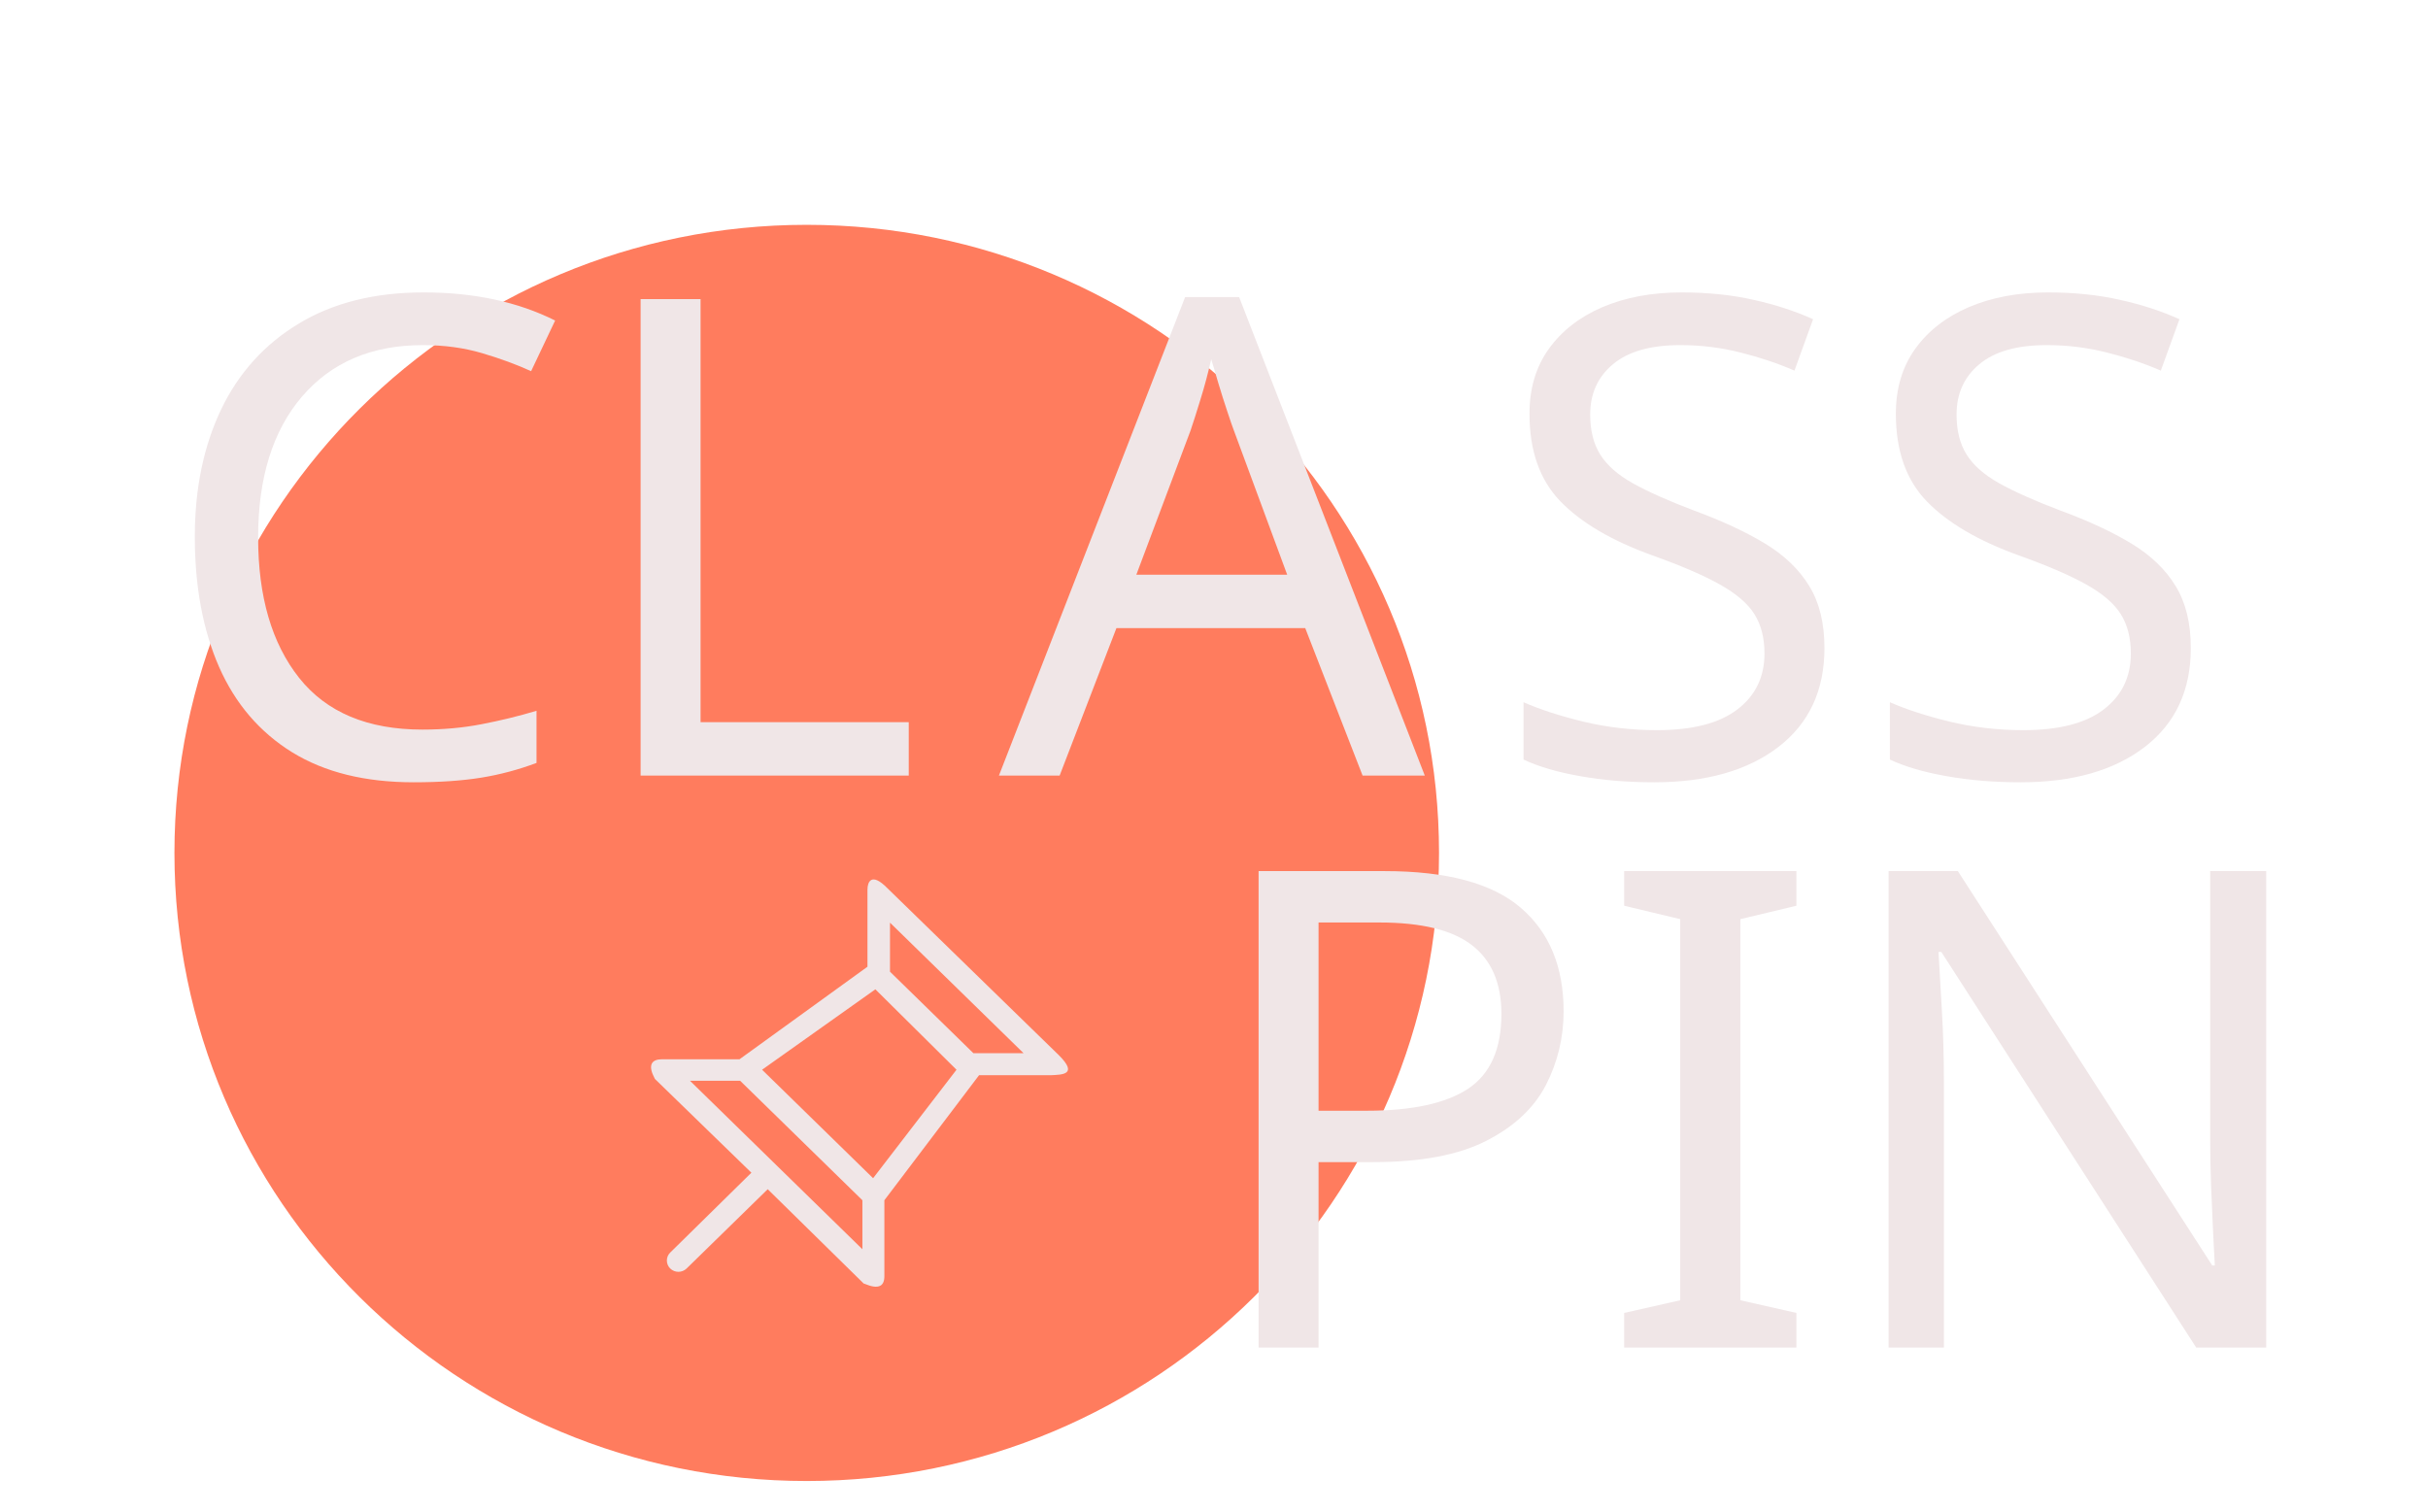
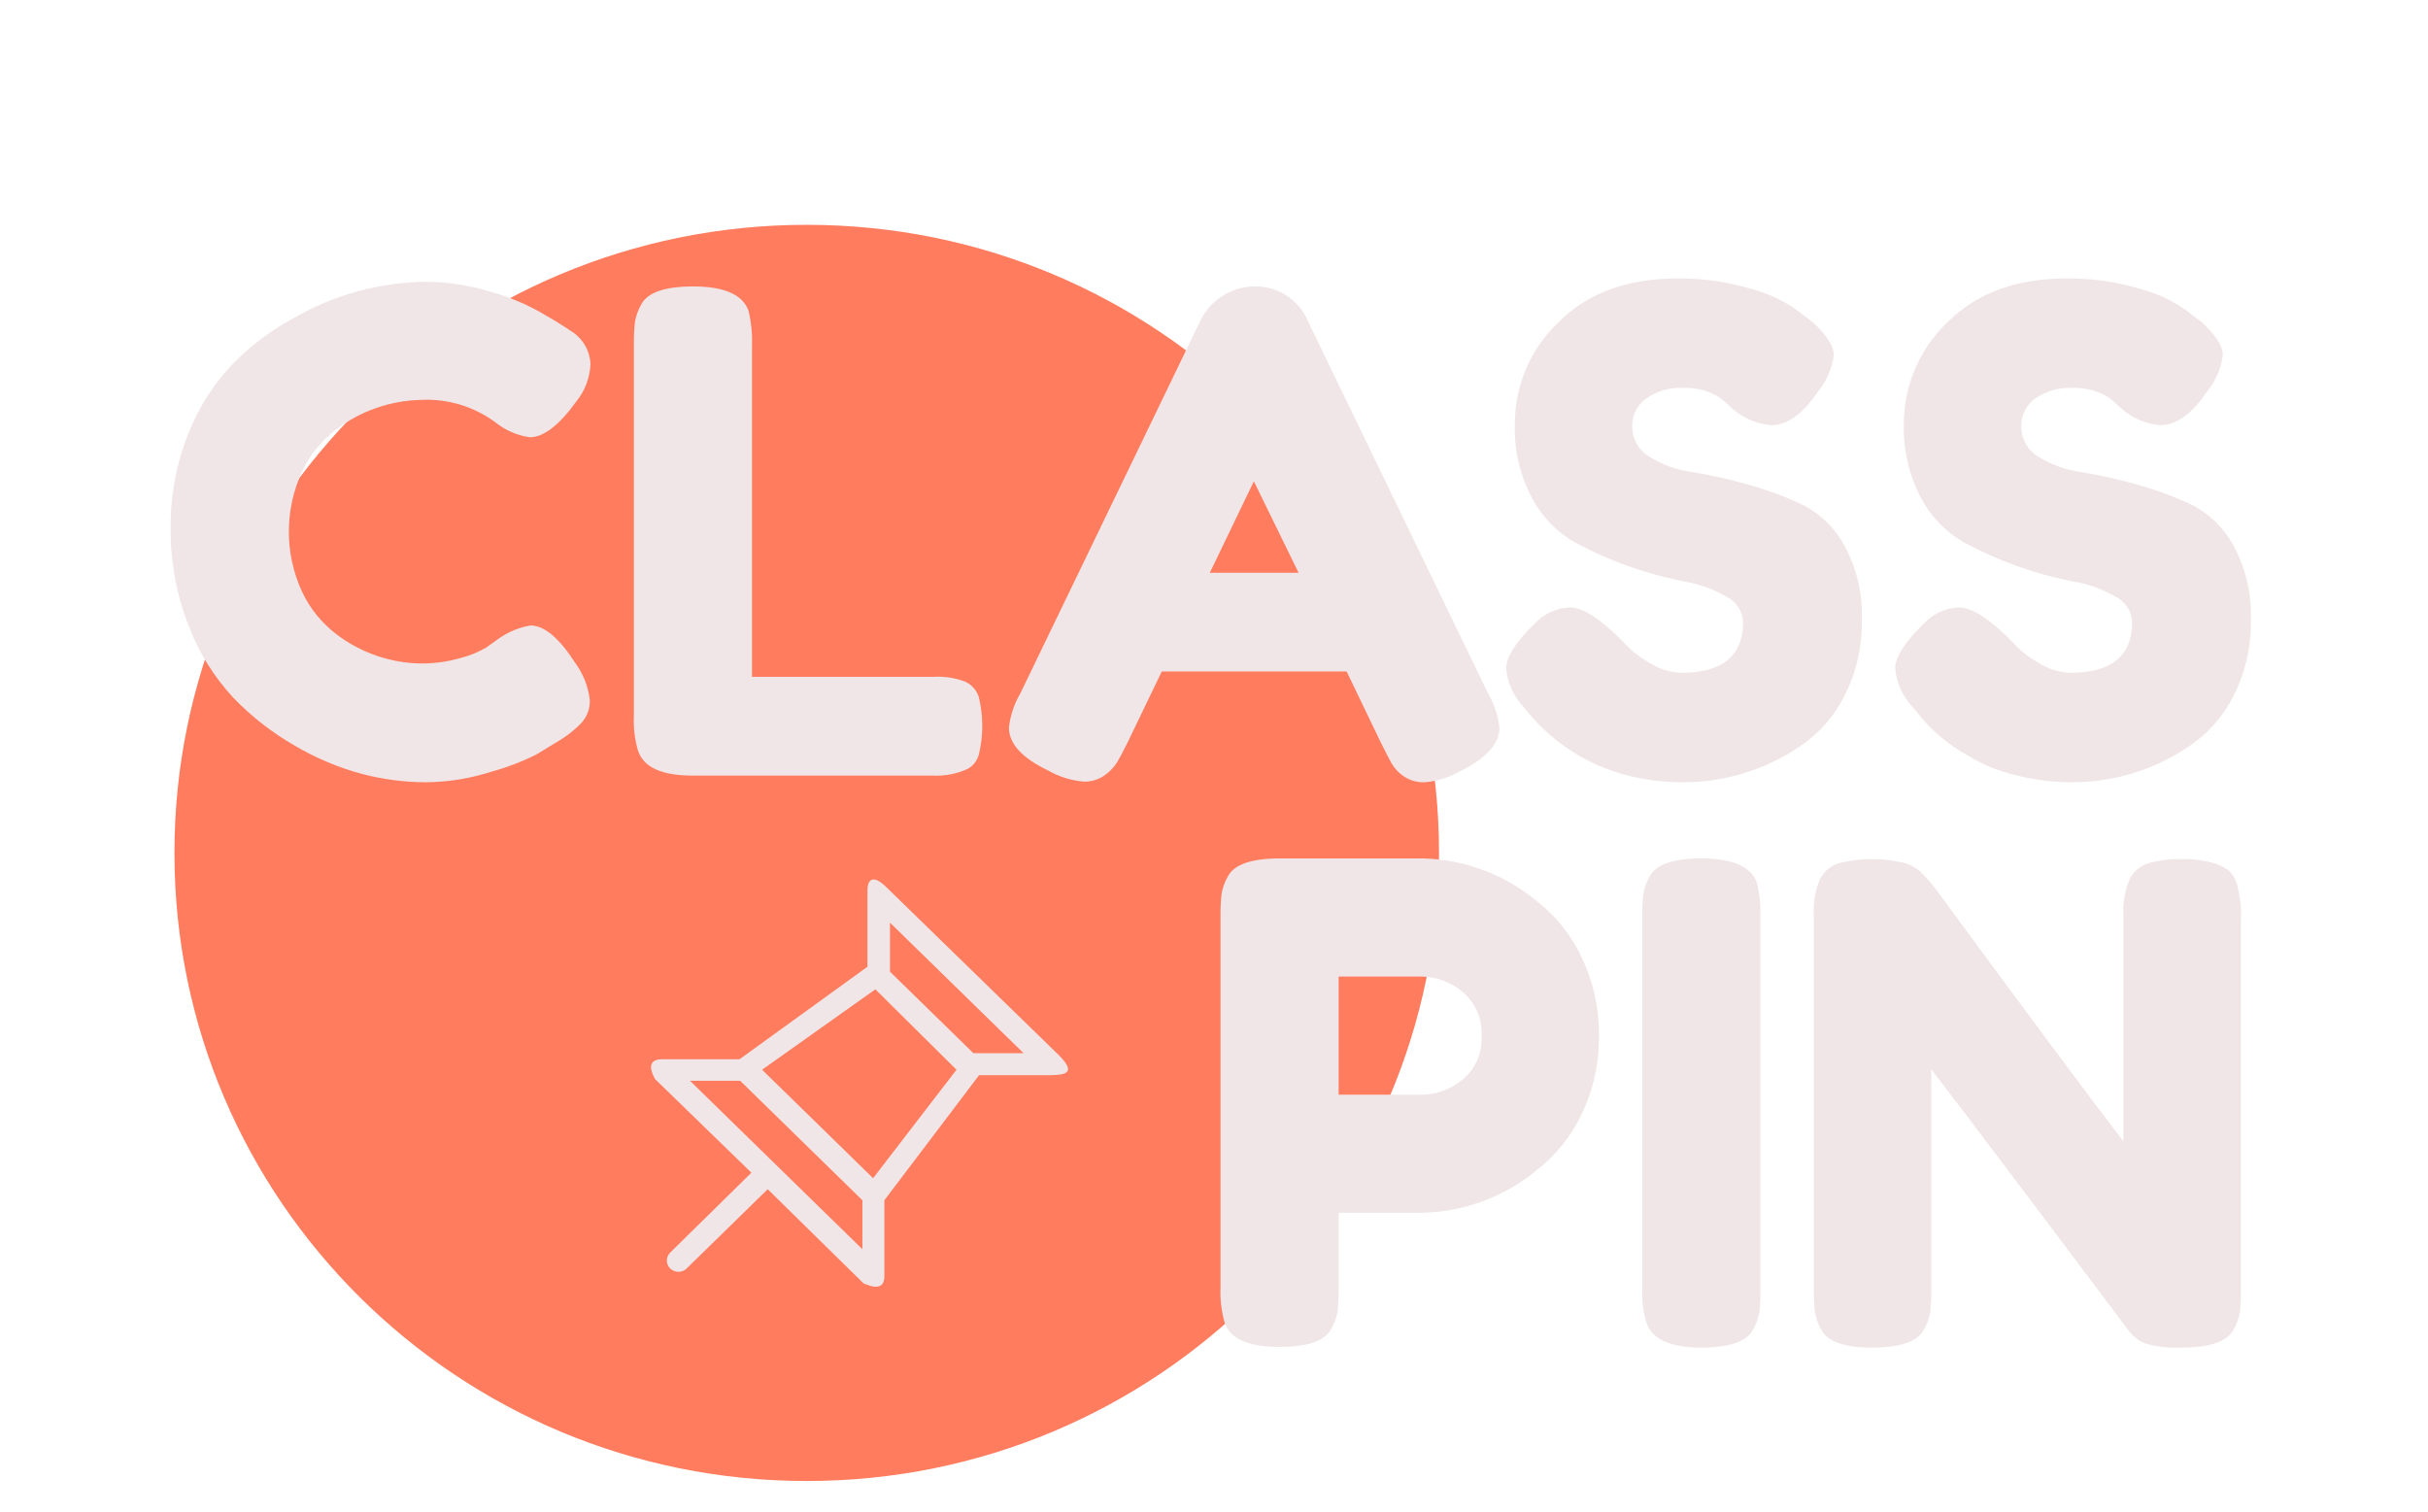
<svg xmlns="http://www.w3.org/2000/svg" id="Layer_1" data-name="Layer 1" width="71.873mm" height="44.736mm" viewBox="0 0 203.734 126.809">
  <defs>
-     <style>.cls-1{fill:#ff7c5e;}.cls-2{font-size:56px;font-family:FredokaOne-Regular, Fredoka One;}.cls-2,.cls-4{fill:#f0e6e7;}.cls-3{letter-spacing:-0.03em;}</style>
+     <style>.cls-1{fill:#ff7c5e;}.cls-2{fill:#f0e6e7;}</style>
  </defs>
  <ellipse class="cls-1" cx="67.693" cy="71.575" rx="53.056" ry="52.709" />
-   <text class="cls-2" transform="translate(12.9253 65.0855)">CL<tspan class="cls-3" x="70.894" y="0">A</tspan>
-     <tspan x="112.055" y="0">SS</tspan>
-     <tspan x="87.248" y="48">PIN</tspan>
-   </text>
-   <path class="cls-4" d="M88.866,88.567,74.444,74.519c-1.322-1.342-1.655-.509-1.655.137v6.47L62.055,88.89H55.578c-1.843,0-.379,1.941-.661,1.617l8.133,7.904-6.811,6.701a.935.935,0,0,0,0,1.339.987.987,0,0,0,1.373,0l6.808-6.654,8.087,7.949c-.236-.231,1.701,1.016,1.701-.646v-6.378l7.944-10.491h6.005c.994-.047,2.318-.047.709-1.665ZM57.894,90.694h4.21l10.26,10.028v4.112Zm15.368,8.18L63.947,89.77l9.505-6.748L80.26,89.77Zm8.417-10.491-6.999-6.84V77.428l11.209,10.955Z" />
+   <path class="cls-2" d="M40.813,54.334l1.008-.728a6.672,6.672,0,0,1,2.688-1.12q1.736,0,3.752,3.136a6.512,6.512,0,0,1,1.231,3.136,2.71,2.71,0,0,1-.756,1.96,8.797,8.797,0,0,1-1.764,1.4q-1.008.617-1.932,1.176a20.315,20.315,0,0,1-3.78,1.456,18.416,18.416,0,0,1-5.517.896,21.483,21.483,0,0,1-5.375-.7,22.685,22.685,0,0,1-5.6-2.352,23.068,23.068,0,0,1-5.181-4.032,18.531,18.531,0,0,1-3.78-6.104,21.665,21.665,0,0,1-1.484-8.092,20.715,20.715,0,0,1,1.457-7.924,18.117,18.117,0,0,1,3.724-5.88,21.306,21.306,0,0,1,5.18-3.892,22.666,22.666,0,0,1,11.032-3.024,18.62,18.62,0,0,1,5.348.812A18.787,18.787,0,0,1,45.181,26.11l1.345.784q1.008.617,1.567,1.008a3.394,3.394,0,0,1,1.456,2.66A5.358,5.358,0,0,1,48.374,33.67q-2.184,3.024-3.92,3.024a5.912,5.912,0,0,1-2.857-1.232,9.675,9.675,0,0,0-6.272-1.904,12.23,12.23,0,0,0-7.168,2.52A9.424,9.424,0,0,0,25.358,39.55a12.016,12.016,0,0,0,0,10.136,9.657,9.657,0,0,0,2.855,3.528,11.988,11.988,0,0,0,7.111,2.464,11.652,11.652,0,0,0,3.276-.448A8.493,8.493,0,0,0,40.813,54.334Z" />
+   <path class="cls-2" d="M63.1,56.798H78.333a6.369,6.369,0,0,1,2.688.42,2.128,2.128,0,0,1,1.121,1.317,10.279,10.279,0,0,1,0,4.76,1.933,1.933,0,0,1-.952,1.232,6.311,6.311,0,0,1-2.912.56h-20.16q-3.921,0-4.592-2.128a8.81,8.81,0,0,1-.336-2.856V28.966a16.328,16.328,0,0,1,.084-1.932,4.458,4.458,0,0,1,.532-1.484q.782-1.512,4.367-1.512,3.92,0,4.649,2.072A11.156,11.156,0,0,1,63.1,29.022Z" />
+   <path class="cls-2" d="M109.749,26.95l15.119,31.248a7.311,7.311,0,0,1,.952,2.856q0,2.016-3.248,3.64a7.355,7.355,0,0,1-2.996.952,2.994,2.994,0,0,1-1.792-.504,3.338,3.338,0,0,1-1.008-1.064q-.307-.559-.868-1.68L112.996,56.35H97.484l-2.912,6.048q-.561,1.121-.868,1.624a3.98,3.98,0,0,1-1.008,1.036,2.884,2.884,0,0,1-1.792.532,7.343,7.343,0,0,1-2.996-.952Q84.66,63.071,84.66,61.053a7.311,7.311,0,0,1,.952-2.856l15.12-31.304a4.894,4.894,0,0,1,1.876-2.072,4.96,4.96,0,0,1,2.66-.784A4.745,4.745,0,0,1,109.749,26.95Zm-4.537,13.44-3.695,7.672h7.447Z" />
+   <path class="cls-2" d="M127.837,59.318a5.362,5.362,0,0,1-1.457-3.22q0-1.428,2.408-3.78a4.252,4.252,0,0,1,2.969-1.344q1.567,0,4.367,2.8a8.513,8.513,0,0,0,2.24,1.82,5.32,5.32,0,0,0,2.688.868q5.209,0,5.209-4.256a2.517,2.517,0,0,0-1.428-2.156,10.506,10.506,0,0,0-3.557-1.26,32.45,32.45,0,0,1-9.184-3.304,9.265,9.265,0,0,1-3.557-3.724A12.366,12.366,0,0,1,127.108,35.63a11.772,11.772,0,0,1,3.668-8.596q3.668-3.667,9.996-3.668a20.463,20.463,0,0,1,6.132.868,11.78,11.78,0,0,1,3.836,1.764l1.4,1.064q1.736,1.625,1.735,2.744a6.175,6.175,0,0,1-1.344,3.08q-1.904,2.801-3.92,2.8a5.747,5.747,0,0,1-2.912-1.12,6.395,6.395,0,0,1-.644-.56,8.775,8.775,0,0,0-.868-.728,5.614,5.614,0,0,0-2.996-.728,5.037,5.037,0,0,0-3.023.868,2.803,2.803,0,0,0-1.205,2.408,2.881,2.881,0,0,0,1.429,2.492,8.811,8.811,0,0,0,3.556,1.288,42.082,42.082,0,0,1,4.648,1.036,29.011,29.011,0,0,1,4.649,1.708,8.206,8.206,0,0,1,3.555,3.5,12.154,12.154,0,0,1,1.429,6.132,13.589,13.589,0,0,1-1.456,6.412,11.079,11.079,0,0,1-3.809,4.284,17.373,17.373,0,0,1-9.688,2.968,18.82,18.82,0,0,1-4.984-.644,15.93,15.93,0,0,1-7.951-5.068Z" />
+   <path class="cls-2" d="M160.483,59.318a5.363,5.363,0,0,1-1.455-3.22q0-1.428,2.408-3.78a4.245,4.245,0,0,1,2.967-1.344q1.567,0,4.369,2.8a8.46,8.46,0,0,0,2.239,1.82,5.317,5.317,0,0,0,2.688.868q5.207,0,5.208-4.256a2.516,2.516,0,0,0-1.429-2.156,10.478,10.478,0,0,0-3.556-1.26,32.471,32.471,0,0,1-9.185-3.304,9.268,9.268,0,0,1-3.555-3.724,12.345,12.345,0,0,1-1.429-6.132,11.772,11.772,0,0,1,3.668-8.596q3.667-3.667,9.996-3.668a20.462,20.462,0,0,1,6.132.868,11.77,11.77,0,0,1,3.836,1.764l1.4,1.064q1.734,1.625,1.736,2.744a6.179,6.179,0,0,1-1.345,3.08q-1.904,2.801-3.92,2.8a5.744,5.744,0,0,1-2.912-1.12,6.41,6.41,0,0,1-.643-.56,8.787,8.787,0,0,0-.868-.728,5.615,5.615,0,0,0-2.996-.728,5.042,5.042,0,0,0-3.024.868,2.803,2.803,0,0,0-1.203,2.408,2.88,2.88,0,0,0,1.428,2.492,8.805,8.805,0,0,0,3.556,1.288,42.092,42.092,0,0,1,4.648,1.036,28.967,28.967,0,0,1,4.647,1.708,8.209,8.209,0,0,1,3.557,3.5,12.163,12.163,0,0,1,1.428,6.132,13.589,13.589,0,0,1-1.456,6.412,11.093,11.093,0,0,1-3.808,4.284,17.378,17.378,0,0,1-9.688,2.968,18.814,18.814,0,0,1-4.983-.644,13.465,13.465,0,0,1-3.809-1.596,13.633,13.633,0,0,1-4.144-3.472Z" />
+   <path class="cls-2" d="M132.71,80.326a14.814,14.814,0,0,1,1.455,6.608,14.636,14.636,0,0,1-1.455,6.58,12.938,12.938,0,0,1-3.752,4.676,15.6,15.6,0,0,1-9.633,3.584h-7v6.328a16.133,16.133,0,0,1-.084,1.932,4.494,4.494,0,0,1-.531,1.484q-.785,1.512-4.369,1.512-3.92,0-4.592-2.072a9.373,9.373,0,0,1-.336-2.912v-31.08a16.35,16.35,0,0,1,.084-1.932,4.481,4.481,0,0,1,.532-1.484q.784-1.512,4.368-1.512h11.984a15.538,15.538,0,0,1,9.576,3.584A12.896,12.896,0,0,1,132.71,80.326ZM122.685,90.63a4.346,4.346,0,0,0,1.624-3.696,4.426,4.426,0,0,0-1.624-3.724,5.428,5.428,0,0,0-3.36-1.26h-7v9.912h7.057A5.428,5.428,0,0,0,122.685,90.63Z" />
+   <path class="cls-2" d="M137.804,76.966a16.35,16.35,0,0,1,.084-1.932,4.458,4.458,0,0,1,.532-1.484q.782-1.512,4.367-1.512,3.92,0,4.649,2.072a11.155,11.155,0,0,1,.279,2.912v31.136a16.048,16.048,0,0,1-.084,1.96,4.465,4.465,0,0,1-.531,1.456q-.785,1.512-4.368,1.512-3.921,0-4.592-2.128a8.812,8.812,0,0,1-.336-2.856Z" />
+   <path class="cls-2" d="M178.712,73.746a2.666,2.666,0,0,1,1.596-1.316,8.956,8.956,0,0,1,2.66-.337,9.658,9.658,0,0,1,2.576.28A4.099,4.099,0,0,1,187,73.046a2.296,2.296,0,0,1,.7,1.176,8.818,8.818,0,0,1,.336,2.856v31.08a16.236,16.236,0,0,1-.084,1.96,4.496,4.496,0,0,1-.532,1.456q-.785,1.512-4.368,1.512a9.217,9.217,0,0,1-3.023-.336,3.267,3.267,0,0,1-1.4-1.064q-12.601-16.8-16.576-21.952v18.424a16.027,16.027,0,0,1-.084,1.96,4.512,4.512,0,0,1-.531,1.456q-.785,1.512-4.369,1.512-3.472,0-4.256-1.512a4.455,4.455,0,0,1-.531-1.512,16.899,16.899,0,0,1-.084-1.96V76.854a6.833,6.833,0,0,1,.531-3.108,2.667,2.667,0,0,1,1.597-1.316,11.49,11.49,0,0,1,5.403-.028,3.446,3.446,0,0,1,1.373.7,14.729,14.729,0,0,1,1.287,1.456Q174.203,90.63,178.179,95.781V76.854A6.817,6.817,0,0,1,178.712,73.746Z" />
+   <path class="cls-2" d="M88.866,88.567,74.444,74.519c-1.322-1.342-1.655-.509-1.655.137v6.47L62.055,88.89H55.578c-1.843,0-.379,1.941-.661,1.617l8.133,7.904-6.811,6.701a.935.935,0,0,0,0,1.339.987.987,0,0,0,1.373,0l6.808-6.654,8.087,7.949c-.236-.231,1.701,1.016,1.701-.646v-6.378l7.944-10.491h6.005c.994-.047,2.318-.047.709-1.665ZM57.894,90.694h4.21l10.26,10.028v4.112Zm15.368,8.18L63.947,89.77l9.505-6.748L80.26,89.77Zm8.417-10.491-6.999-6.84V77.428l11.209,10.955Z" />
</svg>
